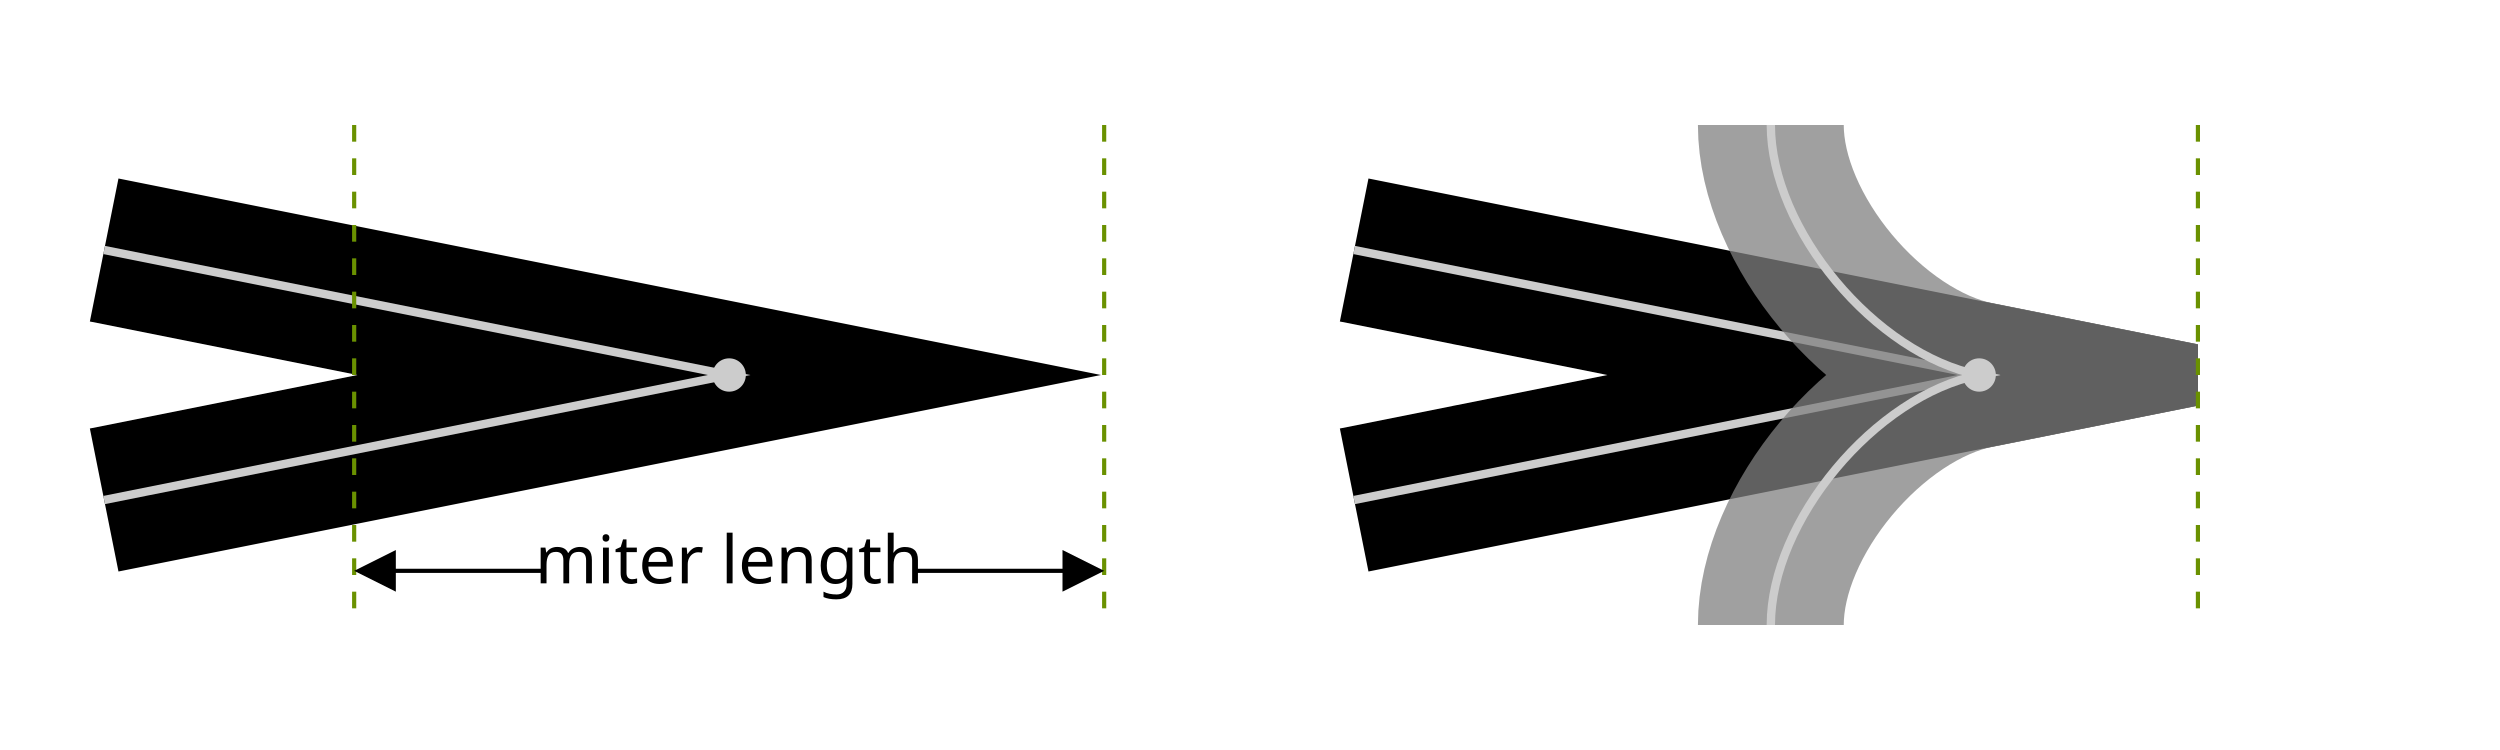
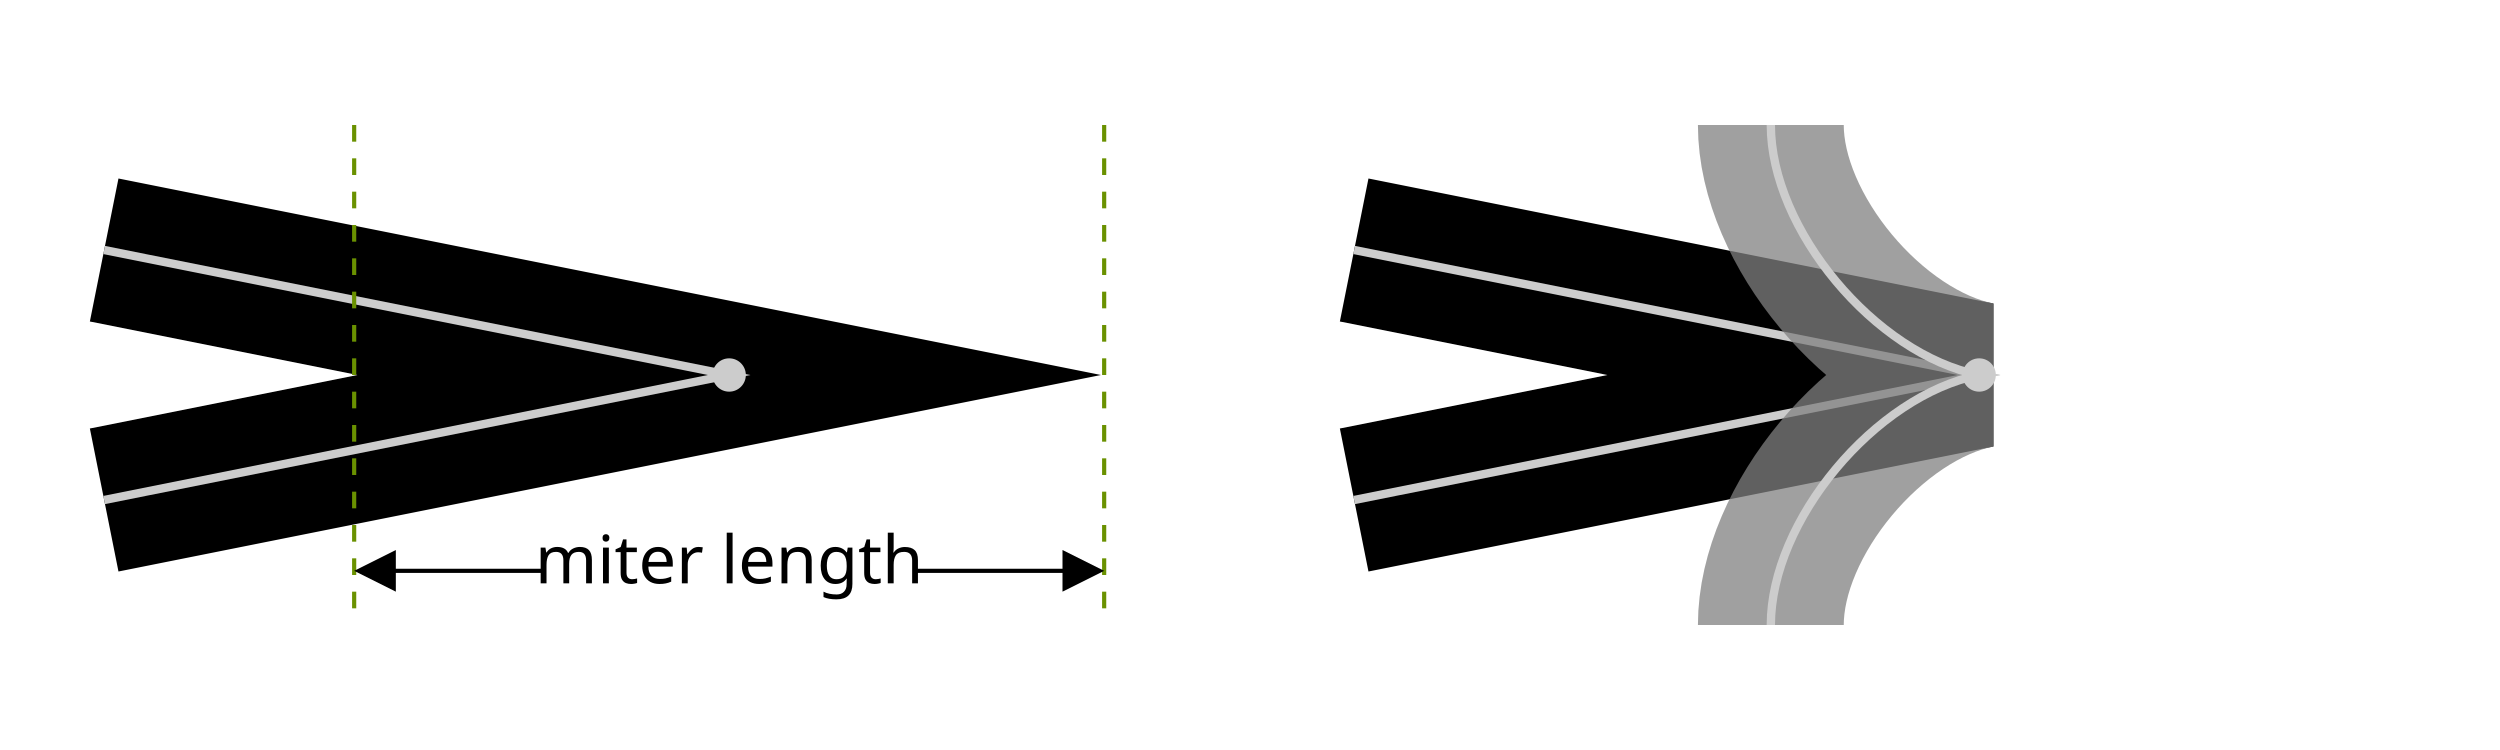
<svg xmlns="http://www.w3.org/2000/svg" xmlns:xlink="http://www.w3.org/1999/xlink" width="600" height="180" viewBox="0 0 600 180">
  <style type="text/css">
    .thick { stroke: gray; stroke-width: 35px }
    .thick2 { stroke: gray; stroke-opacity:0.75; stroke-width: 35px }
    .thin { stroke: #ccc; stroke-width: 2px }
    text { text-anchor: middle; font: 16px sans-serif }
    circle { fill: #ccc; stroke: none }
  </style>
  <defs>
    <path id="path1" d="m 25,60 150,30 -150,30" style="fill:none;stroke-miterlimit:10" />
    <path id="path2" d="m 125,30 c 0,25 25,55 50,60 -25,5 -50,35 -50,60" style="fill:none;stroke-miterlimit:10" />
    <circle id="circle1" cx="175" cy="90" r="4" />
    <path id="limit" d="m 227.5,30 0,120" style="fill:none;stroke:#6a9100;stroke-dasharray:4" />
    <path id="limit1" d="m  85,30 0,120" style="fill:none;stroke:#6a9100;stroke-dasharray:4" />
    <path id="limit2" d="m 265,30 0,120" style="fill:none;stroke:#6a9100;stroke-dasharray:4" />
-     <clipPath id="clip1">
-       <rect width="227.5" height="100%" />
-     </clipPath>
    <marker id="arrow1" orient="auto" overflow="visible">
      <path d="m -5,-5 10,5 -10,5 z" />
    </marker>
  </defs>
  <g transform="translate(0,0)">
    <use class="thick" xlink:href="#path1" stroke-linejoin="miter" style="stroke:black" />
    <use class="thin" xlink:href="#path1" />
    <use xlink:href="#circle1" />
    <use xlink:href="#limit1" />
    <use xlink:href="#limit2" />
    <text x="175" y="140">miter length</text>
    <path d="m 130,137 -40,0" style="fill:none;stroke:black;marker-end:url(#arrow1)" />
    <path d="m 220,137  40,0" style="fill:none;stroke:black;marker-end:url(#arrow1)" />
  </g>
  <g transform="translate(300,0)">
-     <use class="thick" xlink:href="#path1" stroke-linejoin="miter" style="stroke:black;clip-path:url(#clip1)" />
+     <use class="thick" xlink:href="#path1" stroke-linejoin="bevel" style="stroke:black" />
    <use class="thin" xlink:href="#path1" />
-     <use class="thick2" xlink:href="#path2" style="clip-path:url(#clip1)" />
+     <use class="thick2" xlink:href="#path2" style="stroke-linejoin:bevel" />
    <use class="thin" xlink:href="#path2" />
    <use xlink:href="#circle1" />
-     <use xlink:href="#limit" />
  </g>
</svg>
